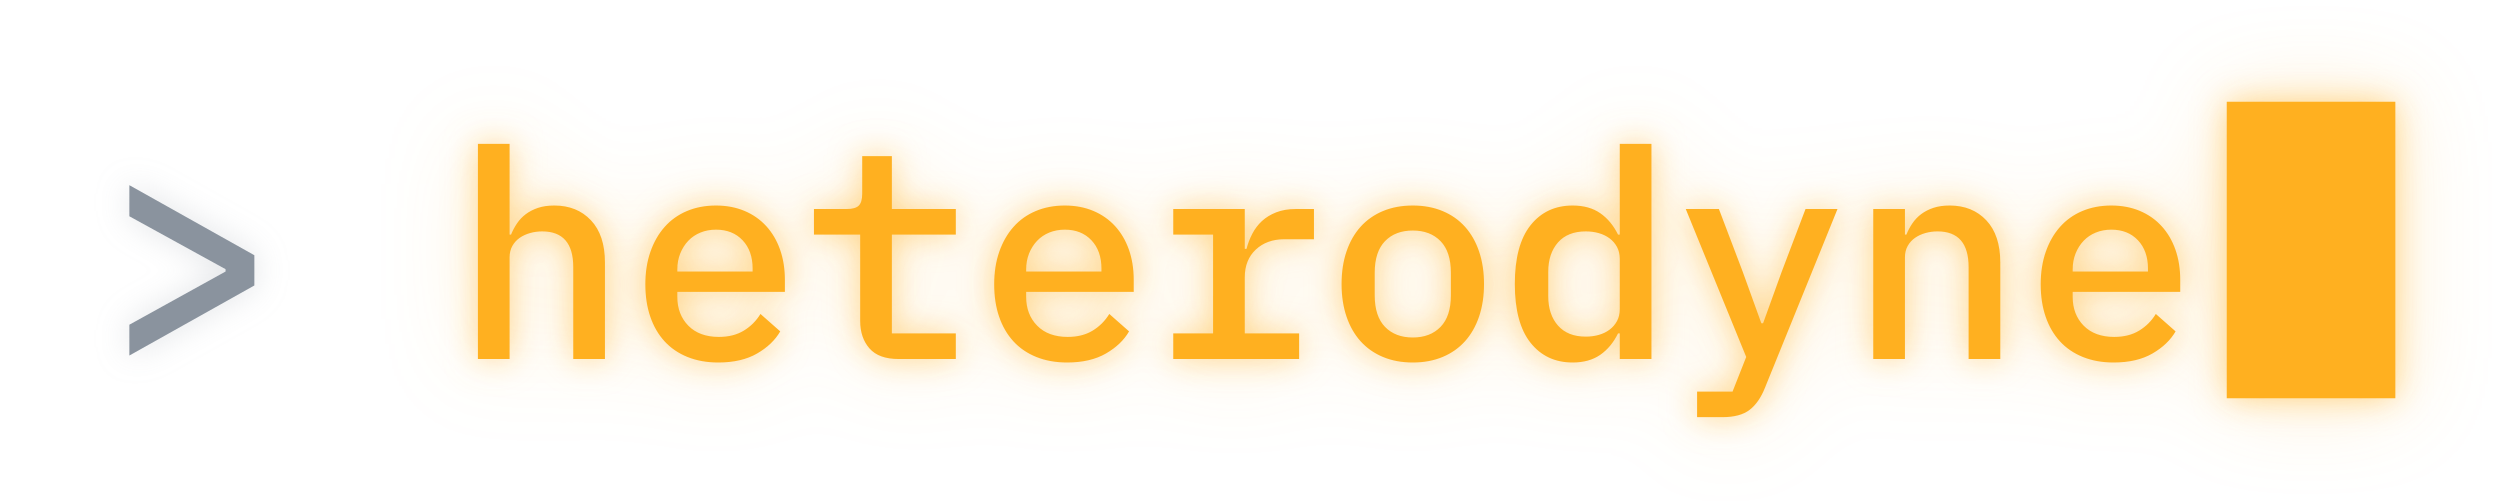
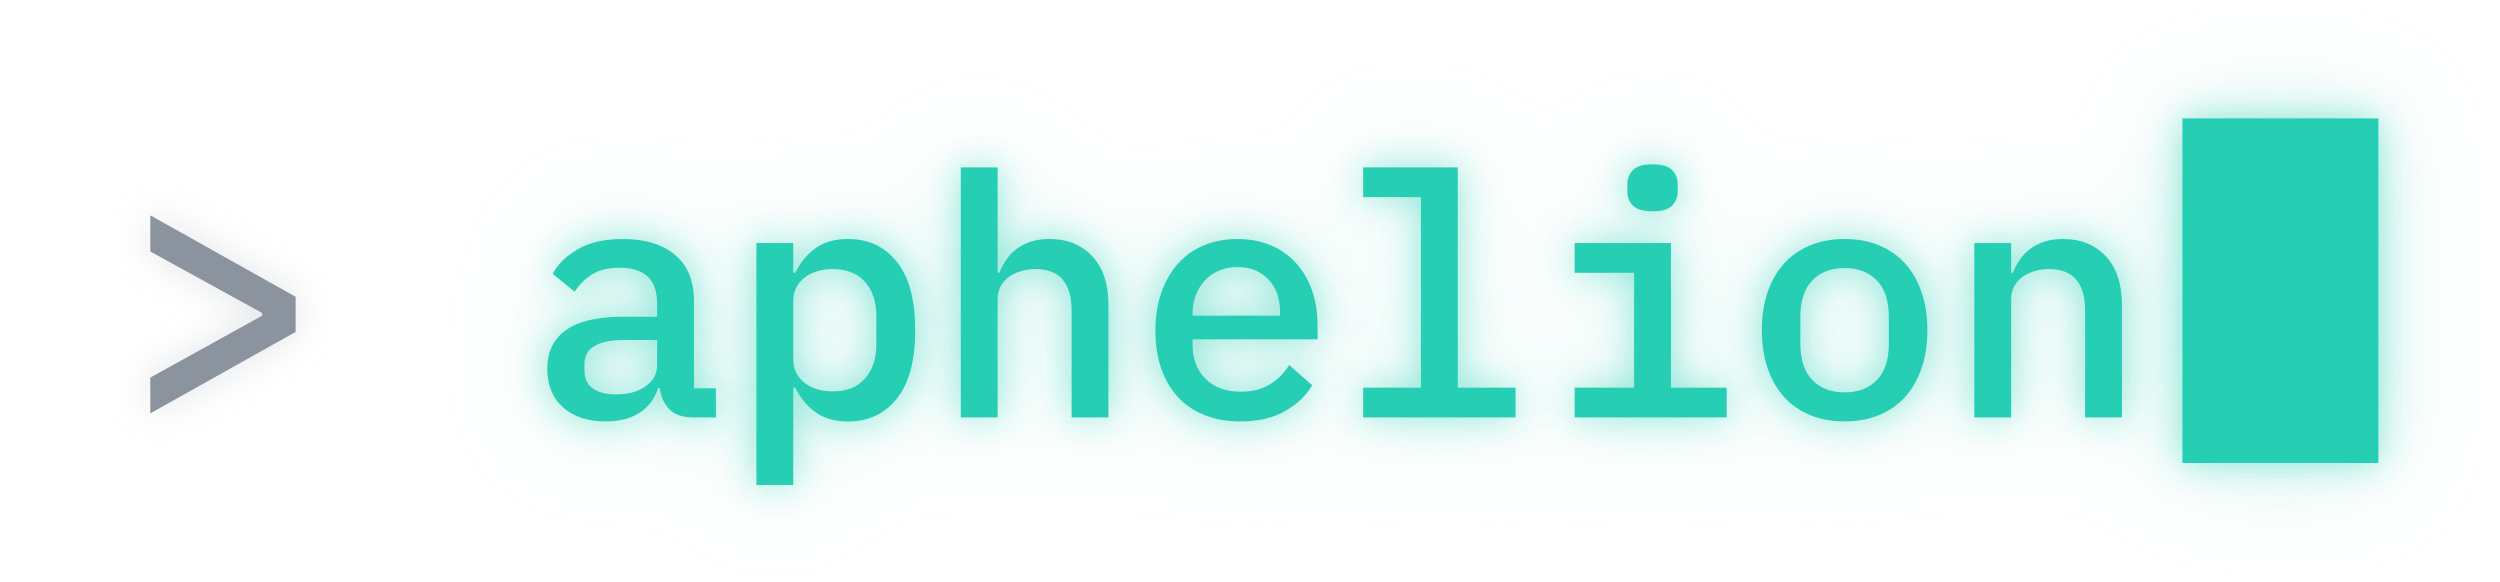
- <svg xmlns="http://www.w3.org/2000/svg" width="600" height="120" viewBox="0 0 8600 1720" role="img" aria-label="aphelion">
+ <svg xmlns="http://www.w3.org/2000/svg" width="516" height="120" viewBox="0 0 7400 1720" role="img" aria-label="aphelion">
  <defs>
    <filter id="glow" x="-10%" y="-40%" width="120%" height="180%" color-interpolation-filters="sRGB">
-       <filter id="glow-soft" x="-60%" y="-40%" width="220%" height="180%" color-interpolation-filters="sRGB">
-         <feGaussianBlur in="SourceGraphic" stdDeviation="55" result="a" />
-         <feComponentTransfer in="a" result="a2">
-           <feFuncA type="linear" slope="0.25" />
-         </feComponentTransfer>
-         <feMerge>
-           <feMergeNode in="a2" />
-           <feMergeNode in="SourceGraphic" />
-         </feMerge>
-       </filter>
      <feGaussianBlur in="SourceGraphic" stdDeviation="55" result="a" />
      <feGaussianBlur in="SourceGraphic" stdDeviation="160" result="b" />
      <feComponentTransfer in="a" result="a2">
        <feFuncA type="linear" slope="0.5" />
      </feComponentTransfer>
      <feComponentTransfer in="b" result="b2">
        <feFuncA type="linear" slope="0.22" />
      </feComponentTransfer>
      <feMerge>
        <feMergeNode in="b2" />
        <feMergeNode in="a2" />
        <feMergeNode in="SourceGraphic" />
      </feMerge>
    </filter>
+     <filter id="glow-soft" x="-60%" y="-40%" width="220%" height="180%" color-interpolation-filters="sRGB">
+       <feGaussianBlur in="SourceGraphic" stdDeviation="55" result="a" />
+       <feComponentTransfer in="a" result="a2">
+         <feFuncA type="linear" slope="0.25" />
+       </feComponentTransfer>
+       <feMerge>
+         <feMergeNode in="a2" />
+         <feMergeNode in="SourceGraphic" />
+       </feMerge>
+     </filter>
  </defs>
  <path fill="#8A939E" filter="url(#glow-soft)" d="M445 1117 776 934V926L445 744V637L875 878V982L445 1223Z" />
  <g filter="url(#glow)">
-     <path fill="#FFB020" d="M1644 495.0H1753V807.0H1758Q1766 787.0 1778.5 768.5Q1791 750.0 1809.0 736.5Q1827 723.0 1851.0 715.0Q1875 707.0 1907 707.0Q1985 707.0 2033.0 758.0Q2081 809.0 2081 903.0V1235.0H1972V919.0Q1972 796.0 1865 796.0Q1844 796.0 1824.0 801.5Q1804 807.0 1788.0 818.0Q1772 829.0 1762.5 846.0Q1753 863.0 1753 885.0V1235.0H1644Z M2471 1247.0Q2412 1247.0 2365.0 1228.0Q2318 1209.0 2286.0 1174.0Q2254 1139.0 2237.0 1089.5Q2220 1040.0 2220 978.0Q2220 916.0 2237.5 866.0Q2255 816.0 2286.5 780.5Q2318 745.0 2363.0 726.0Q2408 707.0 2463 707.0Q2517 707.0 2561.0 725.5Q2605 744.0 2636.0 778.0Q2667 812.0 2683.5 859.0Q2700 906.0 2700 963.0V1004.0H2330V1021.0Q2330 1082.0 2368.0 1120.5Q2406 1159.0 2473 1159.0Q2523 1159.0 2558.5 1137.5Q2594 1116.0 2616 1080.0L2684 1140.0Q2658 1185.0 2604.5 1216.0Q2551 1247.0 2471 1247.0ZM2463 790.0Q2434 790.0 2409.5 800.0Q2385 810.0 2367.5 828.5Q2350 847.0 2340.0 872.0Q2330 897.0 2330 927.0V934.0H2589V924.0Q2589 863.0 2554.5 826.5Q2520 790.0 2463 790.0Z M3091 1235.0Q3023 1235.0 2991.0 1198.5Q2959 1162.0 2959 1104.0V807.0H2800V719.0H2913Q2942 719.0 2954.0 707.5Q2966 696.0 2966 666.0V537.0H3068V719.0H3288V807.0H3068V1147.0H3288V1235.0Z M3671 1247.0Q3612 1247.0 3565.0 1228.0Q3518 1209.0 3486.0 1174.0Q3454 1139.0 3437.0 1089.5Q3420 1040.0 3420 978.0Q3420 916.0 3437.5 866.0Q3455 816.0 3486.5 780.5Q3518 745.0 3563.0 726.0Q3608 707.0 3663 707.0Q3717 707.0 3761.0 725.5Q3805 744.0 3836.0 778.0Q3867 812.0 3883.5 859.0Q3900 906.0 3900 963.0V1004.0H3530V1021.0Q3530 1082.0 3568.0 1120.5Q3606 1159.0 3673 1159.0Q3723 1159.0 3758.5 1137.5Q3794 1116.0 3816 1080.0L3884 1140.0Q3858 1185.0 3804.5 1216.0Q3751 1247.0 3671 1247.0ZM3663 790.0Q3634 790.0 3609.5 800.0Q3585 810.0 3567.5 828.5Q3550 847.0 3540.0 872.0Q3530 897.0 3530 927.0V934.0H3789V924.0Q3789 863.0 3754.5 826.5Q3720 790.0 3663 790.0Z M4036 1147.0H4173V807.0H4036V719.0H4282V856.0H4288Q4295 829.0 4308.0 804.0Q4321 779.0 4341.0 760.5Q4361 742.0 4390.0 730.5Q4419 719.0 4458 719.0H4520V823.0H4418Q4358 823.0 4320.0 858.5Q4282 894.0 4282 954.0V1147.0H4469V1235.0H4036Z M4860 1247.0Q4803 1247.0 4757.5 1228.0Q4712 1209.0 4680.5 1174.0Q4649 1139.0 4632.0 1089.0Q4615 1039.0 4615 977.0Q4615 915.0 4632.0 865.0Q4649 815.0 4680.5 780.0Q4712 745.0 4757.5 726.0Q4803 707.0 4860 707.0Q4917 707.0 4962.5 726.0Q5008 745.0 5039.5 780.0Q5071 815.0 5088.0 865.0Q5105 915.0 5105 977.0Q5105 1039.0 5088.0 1089.0Q5071 1139.0 5039.5 1174.0Q5008 1209.0 4962.5 1228.0Q4917 1247.0 4860 1247.0ZM4860 1161.0Q4920 1161.0 4955.5 1124.5Q4991 1088.0 4991 1016.0V938.0Q4991 866.0 4955.5 829.5Q4920 793.0 4860 793.0Q4800 793.0 4764.5 829.5Q4729 866.0 4729 938.0V1016.0Q4729 1088.0 4764.5 1124.5Q4800 1161.0 4860 1161.0Z M5572 1147.0H5566Q5543 1194.0 5505.0 1220.5Q5467 1247.0 5410 1247.0Q5319 1247.0 5265.0 1179.0Q5211 1111.0 5211 977.0Q5211 843.0 5265.0 775.0Q5319 707.0 5410 707.0Q5467 707.0 5505.0 733.5Q5543 760.0 5566 807.0H5572V495.0H5681V1235.0H5572ZM5455 1158.0Q5479 1158.0 5500.0 1152.0Q5521 1146.0 5537.0 1134.0Q5553 1122.0 5562.5 1104.5Q5572 1087.0 5572 1063.0V891.0Q5572 867.0 5562.5 849.5Q5553 832.0 5537.0 820.0Q5521 808.0 5500.0 802.0Q5479 796.0 5455 796.0Q5393 796.0 5359.5 834.0Q5326 872.0 5326 935.0V1019.0Q5326 1082.0 5359.5 1120.0Q5393 1158.0 5455 1158.0Z M6211 719.0H6321L6071 1335.0Q6051 1385.0 6018.5 1410.0Q5986 1435.0 5925 1435.0H5838V1347.0H5960L6007 1228.0L5799 719.0H5913L5995 935.0L6059 1112.0H6065L6129 935.0Z M6444 1235.0V719.0H6553V807.0H6558Q6566 787.0 6578.5 768.5Q6591 750.0 6609.0 736.5Q6627 723.0 6651.0 715.0Q6675 707.0 6707 707.0Q6785 707.0 6833.0 758.0Q6881 809.0 6881 903.0V1235.0H6772V919.0Q6772 796.0 6665 796.0Q6644 796.0 6624.0 801.5Q6604 807.0 6588.0 818.0Q6572 829.0 6562.5 846.0Q6553 863.0 6553 885.0V1235.0Z M7271 1247.0Q7212 1247.0 7165.0 1228.0Q7118 1209.0 7086.0 1174.0Q7054 1139.0 7037.0 1089.5Q7020 1040.0 7020 978.0Q7020 916.0 7037.5 866.0Q7055 816.0 7086.5 780.5Q7118 745.0 7163.0 726.0Q7208 707.0 7263 707.0Q7317 707.0 7361.0 725.5Q7405 744.0 7436.0 778.0Q7467 812.0 7483.5 859.0Q7500 906.0 7500 963.0V1004.0H7130V1021.0Q7130 1082.0 7168.0 1120.5Q7206 1159.0 7273 1159.0Q7323 1159.0 7358.5 1137.5Q7394 1116.0 7416 1080.0L7484 1140.0Q7458 1185.0 7404.5 1216.0Q7351 1247.0 7271 1247.0ZM7263 790.0Q7234 790.0 7209.5 800.0Q7185 810.0 7167.5 828.5Q7150 847.0 7140.0 872.0Q7130 897.0 7130 927.0V934.0H7389V924.0Q7389 863.0 7354.5 826.5Q7320 790.0 7263 790.0Z" />
-     <rect fill="#FFB020" x="7660" y="350" width="580" height="1020" />
+     <path fill="#26CEB4" d="M2052 1235Q2005 1235 1981.5 1211.0Q1958 1187 1953 1148H1948Q1933 1195 1893.5 1221.0Q1854 1247 1793 1247Q1714 1247 1667.0 1205.5Q1620 1164 1620 1091Q1620 1016 1675.5 976.5Q1731 937 1846 937H1945V897Q1945 792 1834 792Q1784 792 1753.0 811.5Q1722 831 1701 863L1636 810Q1658 768 1710.0 737.5Q1762 707 1844 707Q1942 707 1998.0 754.0Q2054 801 2054 890V1149H2119V1235ZM1824 1167Q1877 1167 1911.0 1143.0Q1945 1119 1945 1081V1006H1848Q1730 1006 1730 1077V1097Q1730 1132 1755.0 1149.5Q1780 1167 1824 1167Z M2239 719H2348V807H2354Q2377 760 2415.0 733.5Q2453 707 2510 707Q2601 707 2655.0 775.0Q2709 843 2709 977Q2709 1111 2655.0 1179.0Q2601 1247 2510 1247Q2453 1247 2415.0 1220.5Q2377 1194 2354 1147H2348V1435H2239ZM2465 1158Q2527 1158 2560.5 1120.0Q2594 1082 2594 1019V935Q2594 872 2560.5 834.0Q2527 796 2465 796Q2441 796 2420.0 802.0Q2399 808 2383.0 820.0Q2367 832 2357.5 849.5Q2348 867 2348 891V1063Q2348 1087 2357.5 1104.5Q2367 1122 2383.0 1134.0Q2399 1146 2420.0 1152.0Q2441 1158 2465 1158Z M2844 495H2953V807H2958Q2966 787 2978.5 768.5Q2991 750 3009.0 736.5Q3027 723 3051.0 715.0Q3075 707 3107 707Q3185 707 3233.0 758.0Q3281 809 3281 903V1235H3172V919Q3172 796 3065 796Q3044 796 3024.0 801.5Q3004 807 2988.0 818.0Q2972 829 2962.5 846.0Q2953 863 2953 885V1235H2844Z M3671 1247Q3612 1247 3565.0 1228.0Q3518 1209 3486.0 1174.0Q3454 1139 3437.0 1089.5Q3420 1040 3420 978Q3420 916 3437.5 866.0Q3455 816 3486.5 780.5Q3518 745 3563.0 726.0Q3608 707 3663 707Q3717 707 3761.0 725.5Q3805 744 3836.0 778.0Q3867 812 3883.5 859.0Q3900 906 3900 963V1004H3530V1021Q3530 1082 3568.0 1120.5Q3606 1159 3673 1159Q3723 1159 3758.5 1137.5Q3794 1116 3816 1080L3884 1140Q3858 1185 3804.5 1216.0Q3751 1247 3671 1247ZM3663 790Q3634 790 3609.5 800.0Q3585 810 3567.5 828.5Q3550 847 3540.0 872.0Q3530 897 3530 927V934H3789V924Q3789 863 3754.5 826.5Q3720 790 3663 790Z M4035 1147H4206V583H4035V495H4315V1147H4486V1235H4035Z M4892 625Q4850 625 4833.5 608.0Q4817 591 4817 566V545Q4817 520 4833.5 503.0Q4850 486 4891 486Q4933 486 4949.5 503.0Q4966 520 4966 545V566Q4966 591 4949.5 608.0Q4933 625 4892 625ZM4661 1147H4837V807H4661V719H4946V1147H5111V1235H4661Z M5460 1247Q5403 1247 5357.5 1228.0Q5312 1209 5280.5 1174.0Q5249 1139 5232.0 1089.0Q5215 1039 5215 977Q5215 915 5232.0 865.0Q5249 815 5280.5 780.0Q5312 745 5357.5 726.0Q5403 707 5460 707Q5517 707 5562.5 726.0Q5608 745 5639.5 780.0Q5671 815 5688.0 865.0Q5705 915 5705 977Q5705 1039 5688.0 1089.0Q5671 1139 5639.5 1174.0Q5608 1209 5562.5 1228.0Q5517 1247 5460 1247ZM5460 1161Q5520 1161 5555.5 1124.5Q5591 1088 5591 1016V938Q5591 866 5555.5 829.5Q5520 793 5460 793Q5400 793 5364.5 829.5Q5329 866 5329 938V1016Q5329 1088 5364.5 1124.5Q5400 1161 5460 1161Z M5844 1235V719H5953V807H5958Q5966 787 5978.5 768.5Q5991 750 6009.0 736.5Q6027 723 6051.0 715.0Q6075 707 6107 707Q6185 707 6233.0 758.0Q6281 809 6281 903V1235H6172V919Q6172 796 6065 796Q6044 796 6024.0 801.5Q6004 807 5988.0 818.0Q5972 829 5962.5 846.0Q5953 863 5953 885V1235Z" />
+     <rect fill="#26CEB4" x="6460" y="350" width="580" height="1020" />
  </g>
</svg>
